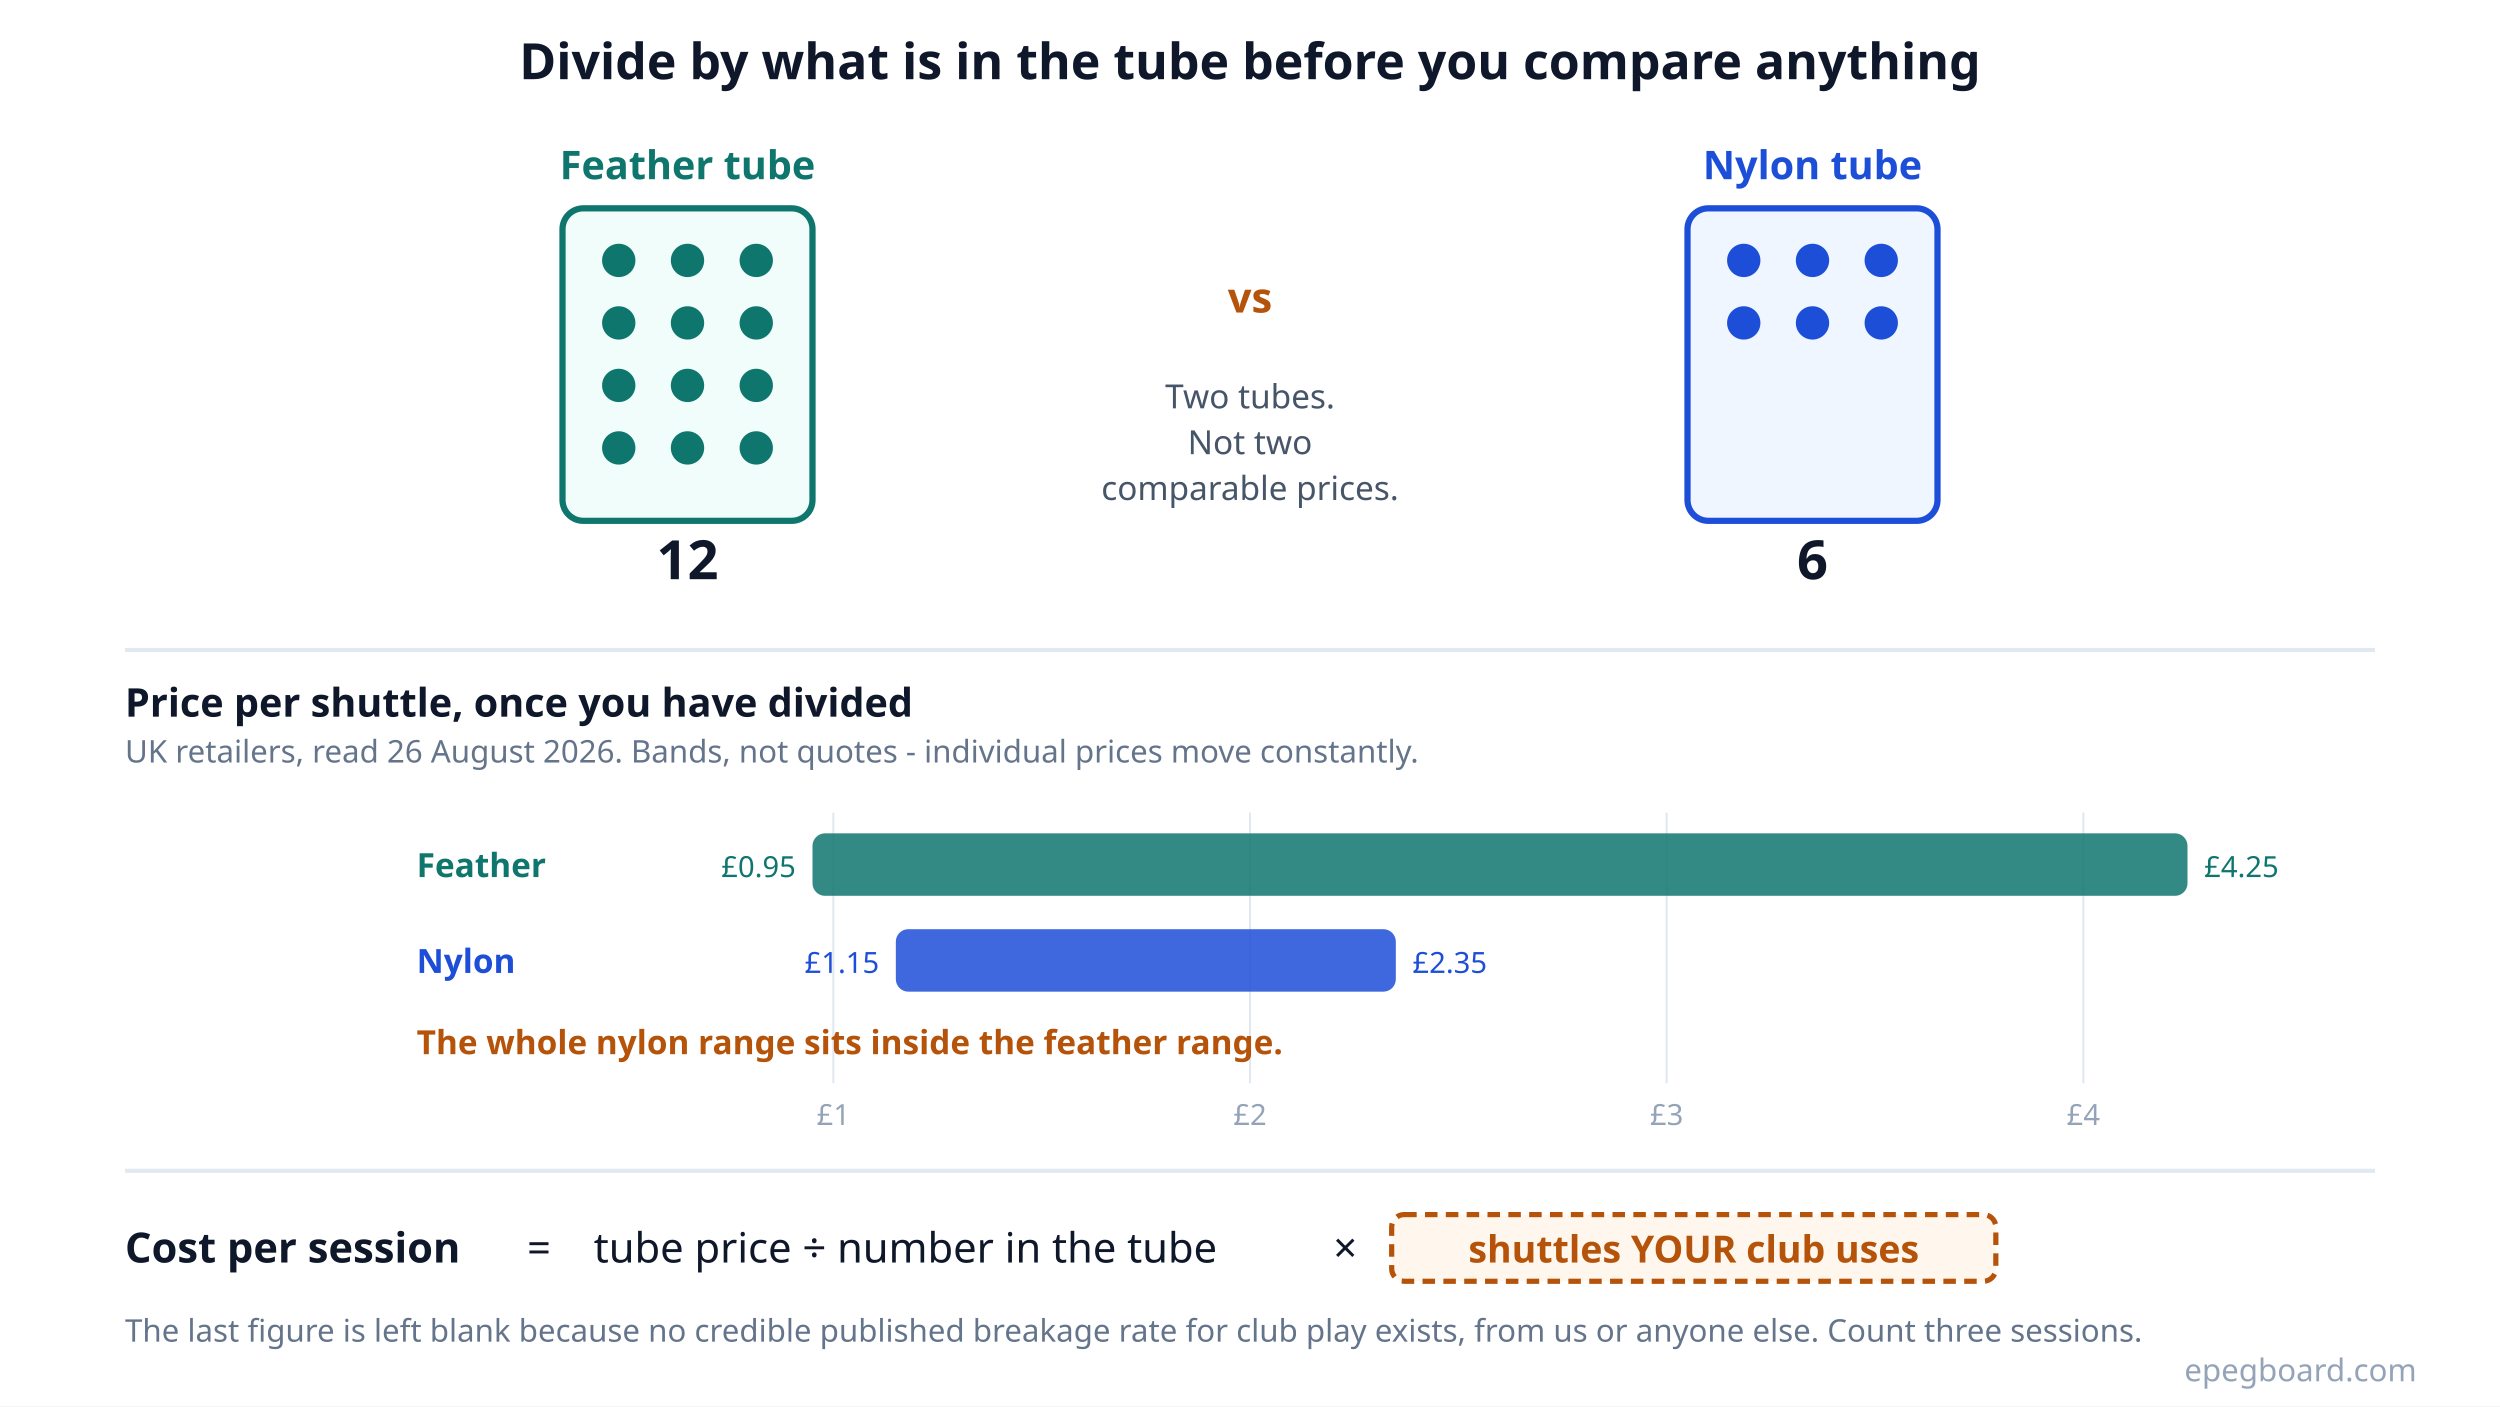
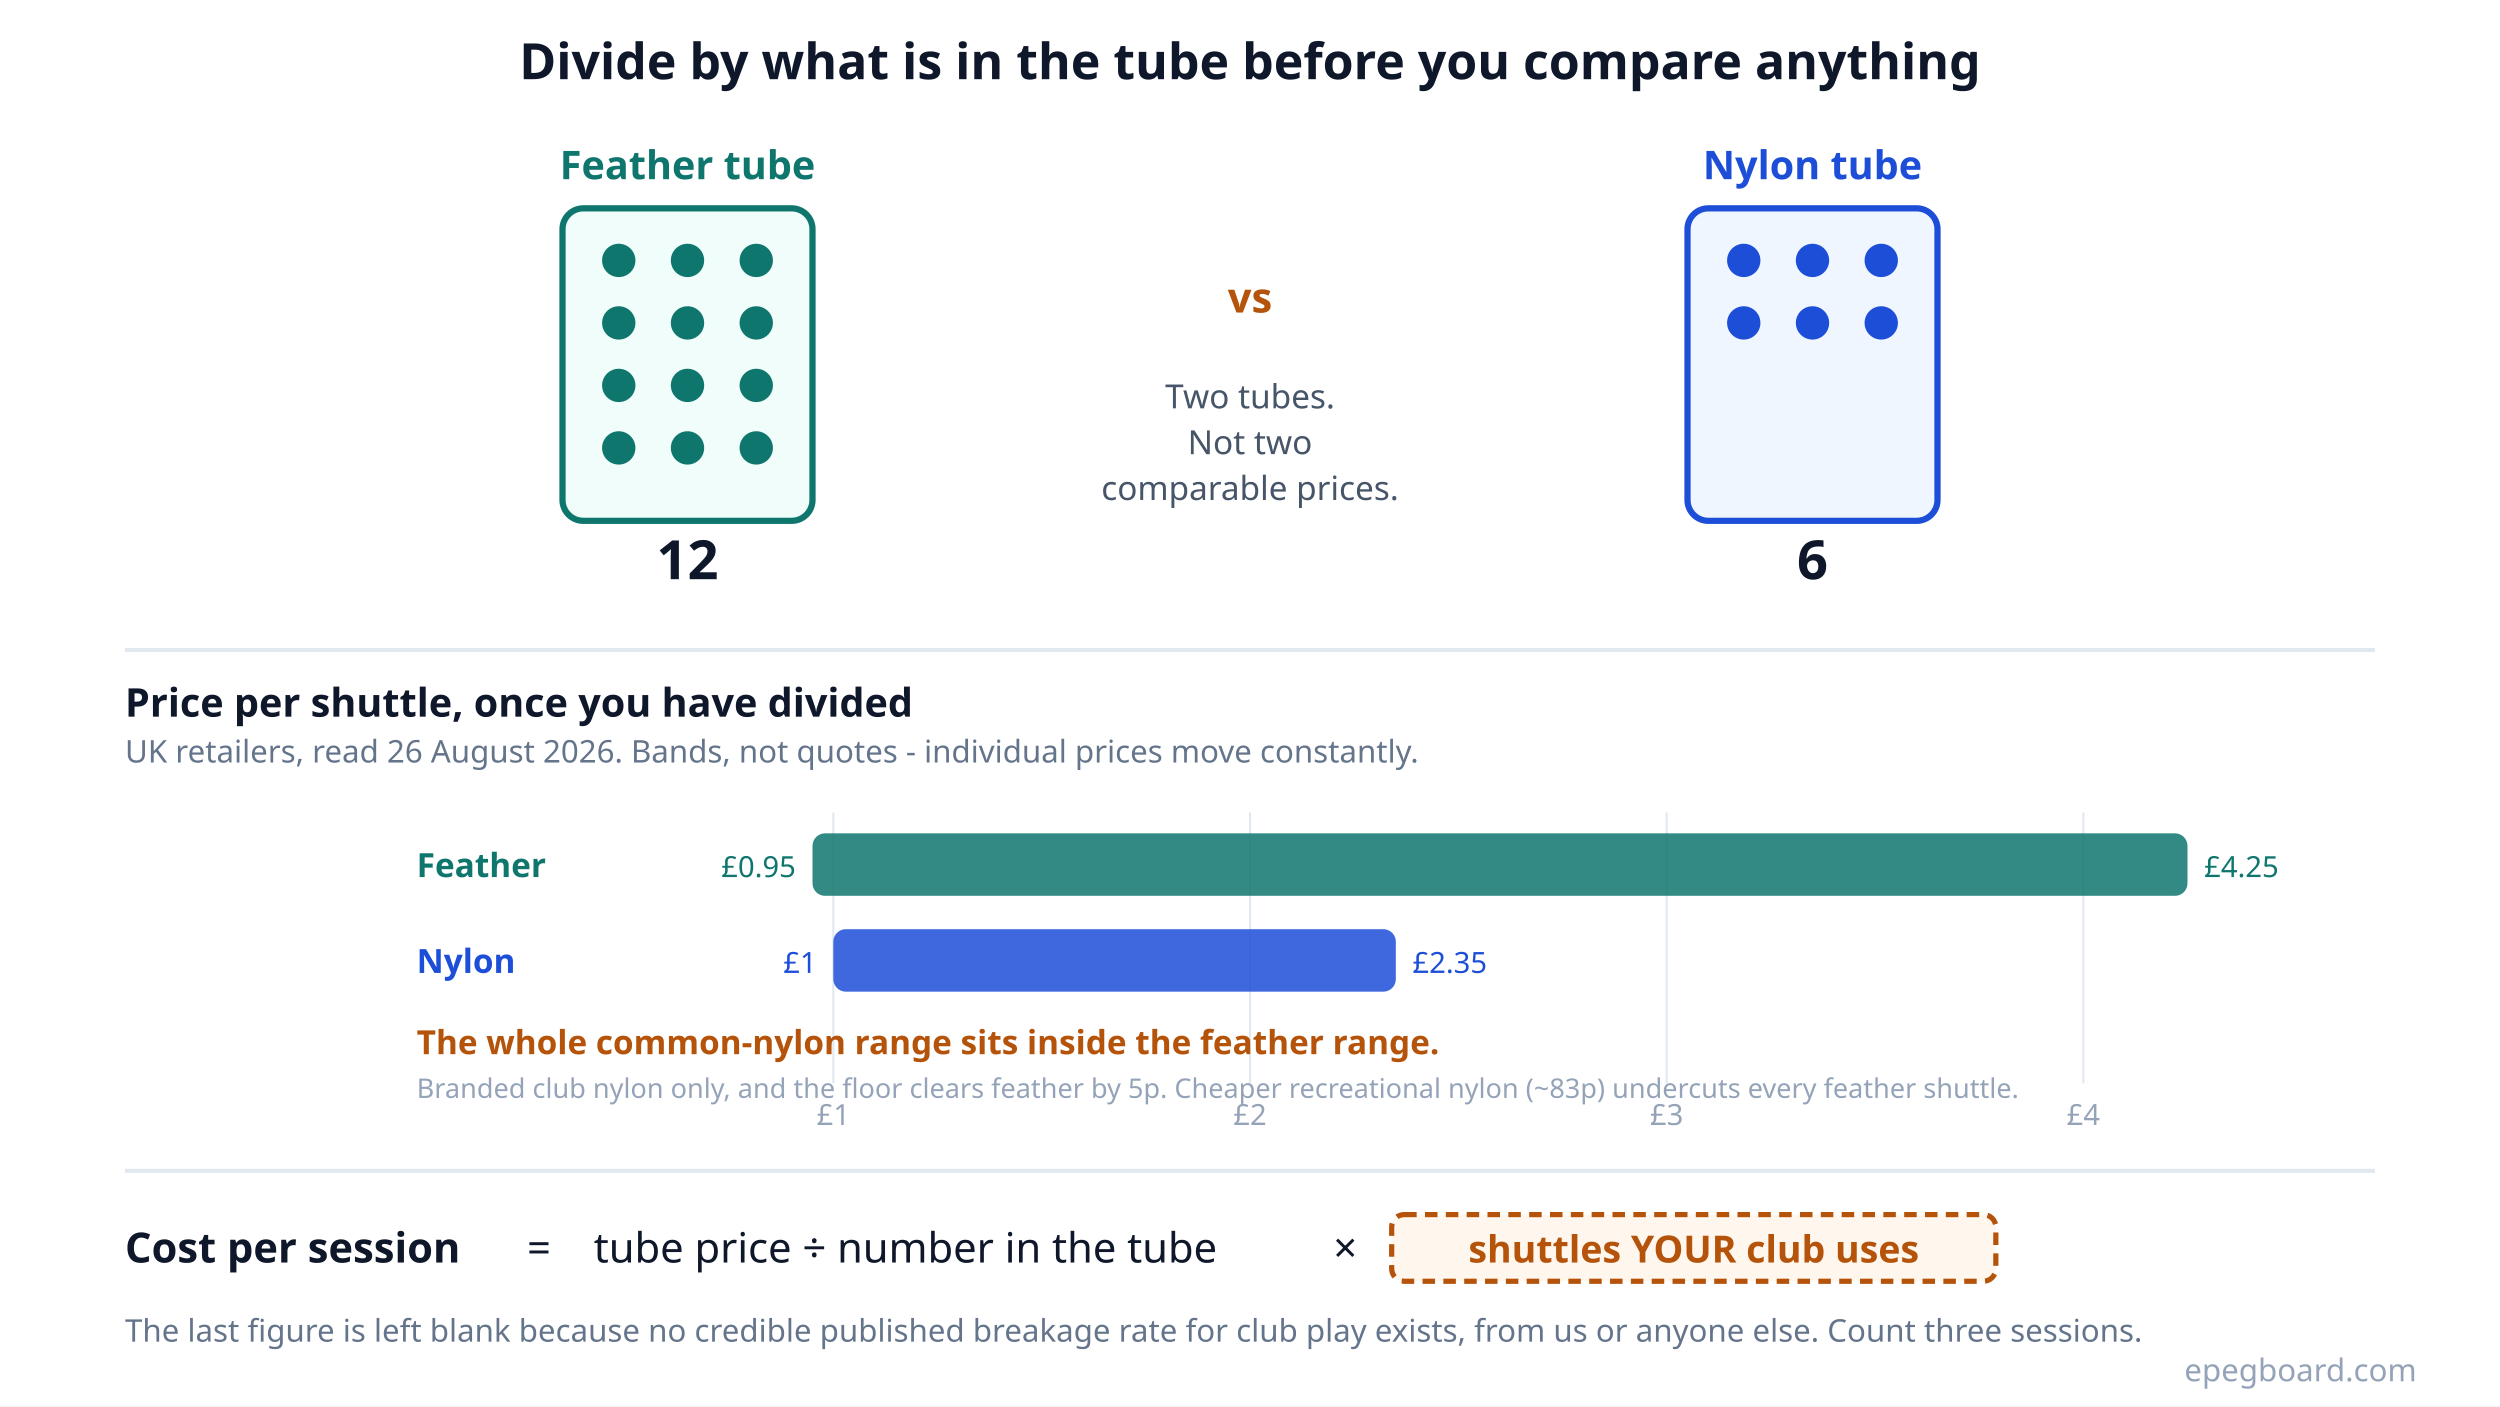
- <svg xmlns="http://www.w3.org/2000/svg" viewBox="0 0 1200 675" width="1200" height="675" role="img" aria-label="Three stacked panels about shuttle cost. The first shows a feather tube holding twelve shuttles beside a Mavis-type nylon tube holding six, illustrating that tube sizes are not consistent and prices must be divided by the number in the tube before they can be compared. Hybrids and synthetic-feather shuttles are also sold in twelves. The second shows the resulting price per shuttle as two horizontal range bars read from UK retailers on 26 August 2026: feather runs from about ninety-five pence to about four pounds twenty-five, and nylon from about one pound fifteen to about two pounds thirty-five, so the entire nylon range sits inside the feather range and the two overlap completely. The third gives the arithmetic: cost per session equals the tube price divided by the number in the tube, multiplied by the shuttles your club actually uses in a session, with that last figure left blank because no credible published figure for it exists and the reader must measure their own.">
+ <svg xmlns="http://www.w3.org/2000/svg" viewBox="0 0 1200 675" width="1200" height="675" role="img" aria-label="Three stacked panels about shuttle cost. The first shows a feather tube holding twelve shuttles beside a Mavis-type nylon tube holding six, illustrating that tube sizes are not consistent and prices must be divided by the number in the tube before they can be compared. Hybrids and synthetic-feather shuttles are also sold in twelves. The second shows the resulting price per shuttle as two horizontal range bars read from UK retailers on 26 August 2026: feather runs from about ninety-five pence to about four pounds twenty-five, and common branded nylon from about one pound to about two pounds thirty-five, so the entire common-nylon range sits inside the feather range and the two overlap completely, though the nylon floor clears the feather floor by only about five pence. That nylon band is scoped to recognisable branded shuttles a club would put on court; cheaper recreational and coaching nylon exists below it, at around eighty-three pence a shuttle, and undercuts every feather shuttle read. The third gives the arithmetic: cost per session equals the tube price divided by the number in the tube, multiplied by the shuttles your club actually uses in a session, with that last figure left blank because no credible published figure for it exists and the reader must measure their own.">
  <rect width="1200" height="675" fill="#ffffff" />
  <text x="600" y="38" text-anchor="middle" font-family="system-ui,sans-serif" font-size="24" fill="#0f172a" font-weight="600">Divide by what is in the tube before you compare anything</text>
  <text x="330" y="86" text-anchor="middle" font-family="system-ui,sans-serif" font-size="19" fill="#0f766e" font-weight="600">Feather tube</text>
  <rect x="270" y="100" width="120" height="150" rx="10" fill="#f0fdfa" stroke="#0f766e" stroke-width="3" />
  <g fill="#0f766e">
    <circle cx="297" cy="125" r="8" />
    <circle cx="330" cy="125" r="8" />
    <circle cx="363" cy="125" r="8" />
    <circle cx="297" cy="155" r="8" />
    <circle cx="330" cy="155" r="8" />
    <circle cx="363" cy="155" r="8" />
    <circle cx="297" cy="185" r="8" />
    <circle cx="330" cy="185" r="8" />
    <circle cx="363" cy="185" r="8" />
    <circle cx="297" cy="215" r="8" />
    <circle cx="330" cy="215" r="8" />
    <circle cx="363" cy="215" r="8" />
  </g>
  <text x="330" y="278" text-anchor="middle" font-family="system-ui,sans-serif" font-size="26" fill="#0f172a" font-weight="700">12</text>
  <text x="870" y="86" text-anchor="middle" font-family="system-ui,sans-serif" font-size="19" fill="#1d4ed8" font-weight="600">Nylon tube</text>
  <rect x="810" y="100" width="120" height="150" rx="10" fill="#eff6ff" stroke="#1d4ed8" stroke-width="3" />
  <g fill="#1d4ed8">
    <circle cx="837" cy="125" r="8" />
    <circle cx="870" cy="125" r="8" />
    <circle cx="903" cy="125" r="8" />
    <circle cx="837" cy="155" r="8" />
    <circle cx="870" cy="155" r="8" />
    <circle cx="903" cy="155" r="8" />
  </g>
  <text x="870" y="278" text-anchor="middle" font-family="system-ui,sans-serif" font-size="26" fill="#0f172a" font-weight="700">6</text>
  <text x="600" y="150" text-anchor="middle" font-family="system-ui,sans-serif" font-size="20" fill="#b45309" font-weight="600">vs</text>
  <text x="600" y="196" text-anchor="middle" font-family="system-ui,sans-serif" font-size="16" fill="#475569">Two tubes.</text>
  <text x="600" y="218" text-anchor="middle" font-family="system-ui,sans-serif" font-size="16" fill="#475569">Not two</text>
  <text x="600" y="240" text-anchor="middle" font-family="system-ui,sans-serif" font-size="16" fill="#475569">comparable prices.</text>
  <line x1="60" y1="312" x2="1140" y2="312" stroke="#e2e8f0" stroke-width="2" />
  <text x="60" y="344" font-family="system-ui,sans-serif" font-size="19" fill="#0f172a" font-weight="600">Price per shuttle, once you have divided</text>
  <text x="60" y="366" font-family="system-ui,sans-serif" font-size="15" fill="#64748b">UK retailers, read 26 August 2026. Bands, not quotes - individual prices move constantly.</text>
  <g stroke="#e2e8f0" stroke-width="1">
    <line x1="400" y1="390" x2="400" y2="520" />
    <line x1="600" y1="390" x2="600" y2="520" />
    <line x1="800" y1="390" x2="800" y2="520" />
    <line x1="1000" y1="390" x2="1000" y2="520" />
  </g>
  <g font-family="system-ui,sans-serif" font-size="14" fill="#94a3b8" text-anchor="middle">
    <text x="400" y="540">£1</text>
    <text x="600" y="540">£2</text>
    <text x="800" y="540">£3</text>
    <text x="1000" y="540">£4</text>
  </g>
  <rect x="390" y="400" width="660" height="30" rx="6" fill="#0f766e" opacity="0.85" />
  <text x="200" y="421" font-family="system-ui,sans-serif" font-size="16" fill="#0f766e" font-weight="600">Feather</text>
  <text x="382" y="421" text-anchor="end" font-family="system-ui,sans-serif" font-size="14" fill="#0f766e">£0.95</text>
  <text x="1058" y="421" font-family="system-ui,sans-serif" font-size="14" fill="#0f766e">£4.25</text>
-   <rect x="430" y="446" width="240" height="30" rx="6" fill="#1d4ed8" opacity="0.85" />
+   <rect x="400" y="446" width="270" height="30" rx="6" fill="#1d4ed8" opacity="0.85" />
  <text x="200" y="467" font-family="system-ui,sans-serif" font-size="16" fill="#1d4ed8" font-weight="600">Nylon</text>
-   <text x="422" y="467" text-anchor="end" font-family="system-ui,sans-serif" font-size="14" fill="#1d4ed8">£1.15</text>
+   <text x="392" y="467" text-anchor="end" font-family="system-ui,sans-serif" font-size="14" fill="#1d4ed8">£1</text>
  <text x="678" y="467" font-family="system-ui,sans-serif" font-size="14" fill="#1d4ed8">£2.35</text>
-   <text x="200" y="506" font-family="system-ui,sans-serif" font-size="16" fill="#b45309" font-weight="600">The whole nylon range sits inside the feather range.</text>
+   <text x="200" y="506" font-family="system-ui,sans-serif" font-size="16" fill="#b45309" font-weight="600">The whole common-nylon range sits inside the feather range.</text>
+   <text x="200" y="527" font-family="system-ui,sans-serif" font-size="13" fill="#94a3b8">Branded club nylon only, and the floor clears feather by 5p. Cheaper recreational nylon (~83p) undercuts every feather shuttle.</text>
  <line x1="60" y1="562" x2="1140" y2="562" stroke="#e2e8f0" stroke-width="2" />
  <g font-family="system-ui,sans-serif" font-size="20" fill="#0f172a">
    <text x="60" y="606" font-weight="600">Cost per session</text>
    <text x="253" y="606">=</text>
    <text x="285" y="606">tube price ÷ number in the tube</text>
    <text x="640" y="606">×</text>
  </g>
  <rect x="668" y="583" width="290" height="32" rx="6" fill="#fff7ed" stroke="#b45309" stroke-width="2.5" stroke-dasharray="6 4" />
  <text x="813" y="606" text-anchor="middle" font-family="system-ui,sans-serif" font-size="18" fill="#b45309" font-weight="600">shuttles YOUR club uses</text>
  <text x="60" y="644" font-family="system-ui,sans-serif" font-size="15" fill="#64748b">The last figure is left blank because no credible published breakage rate for club play exists, from us or anyone else. Count three sessions.</text>
  <text x="1160" y="663" text-anchor="end" font-family="system-ui,sans-serif" font-size="15" fill="#94a3b8">epegboard.com</text>
</svg>
